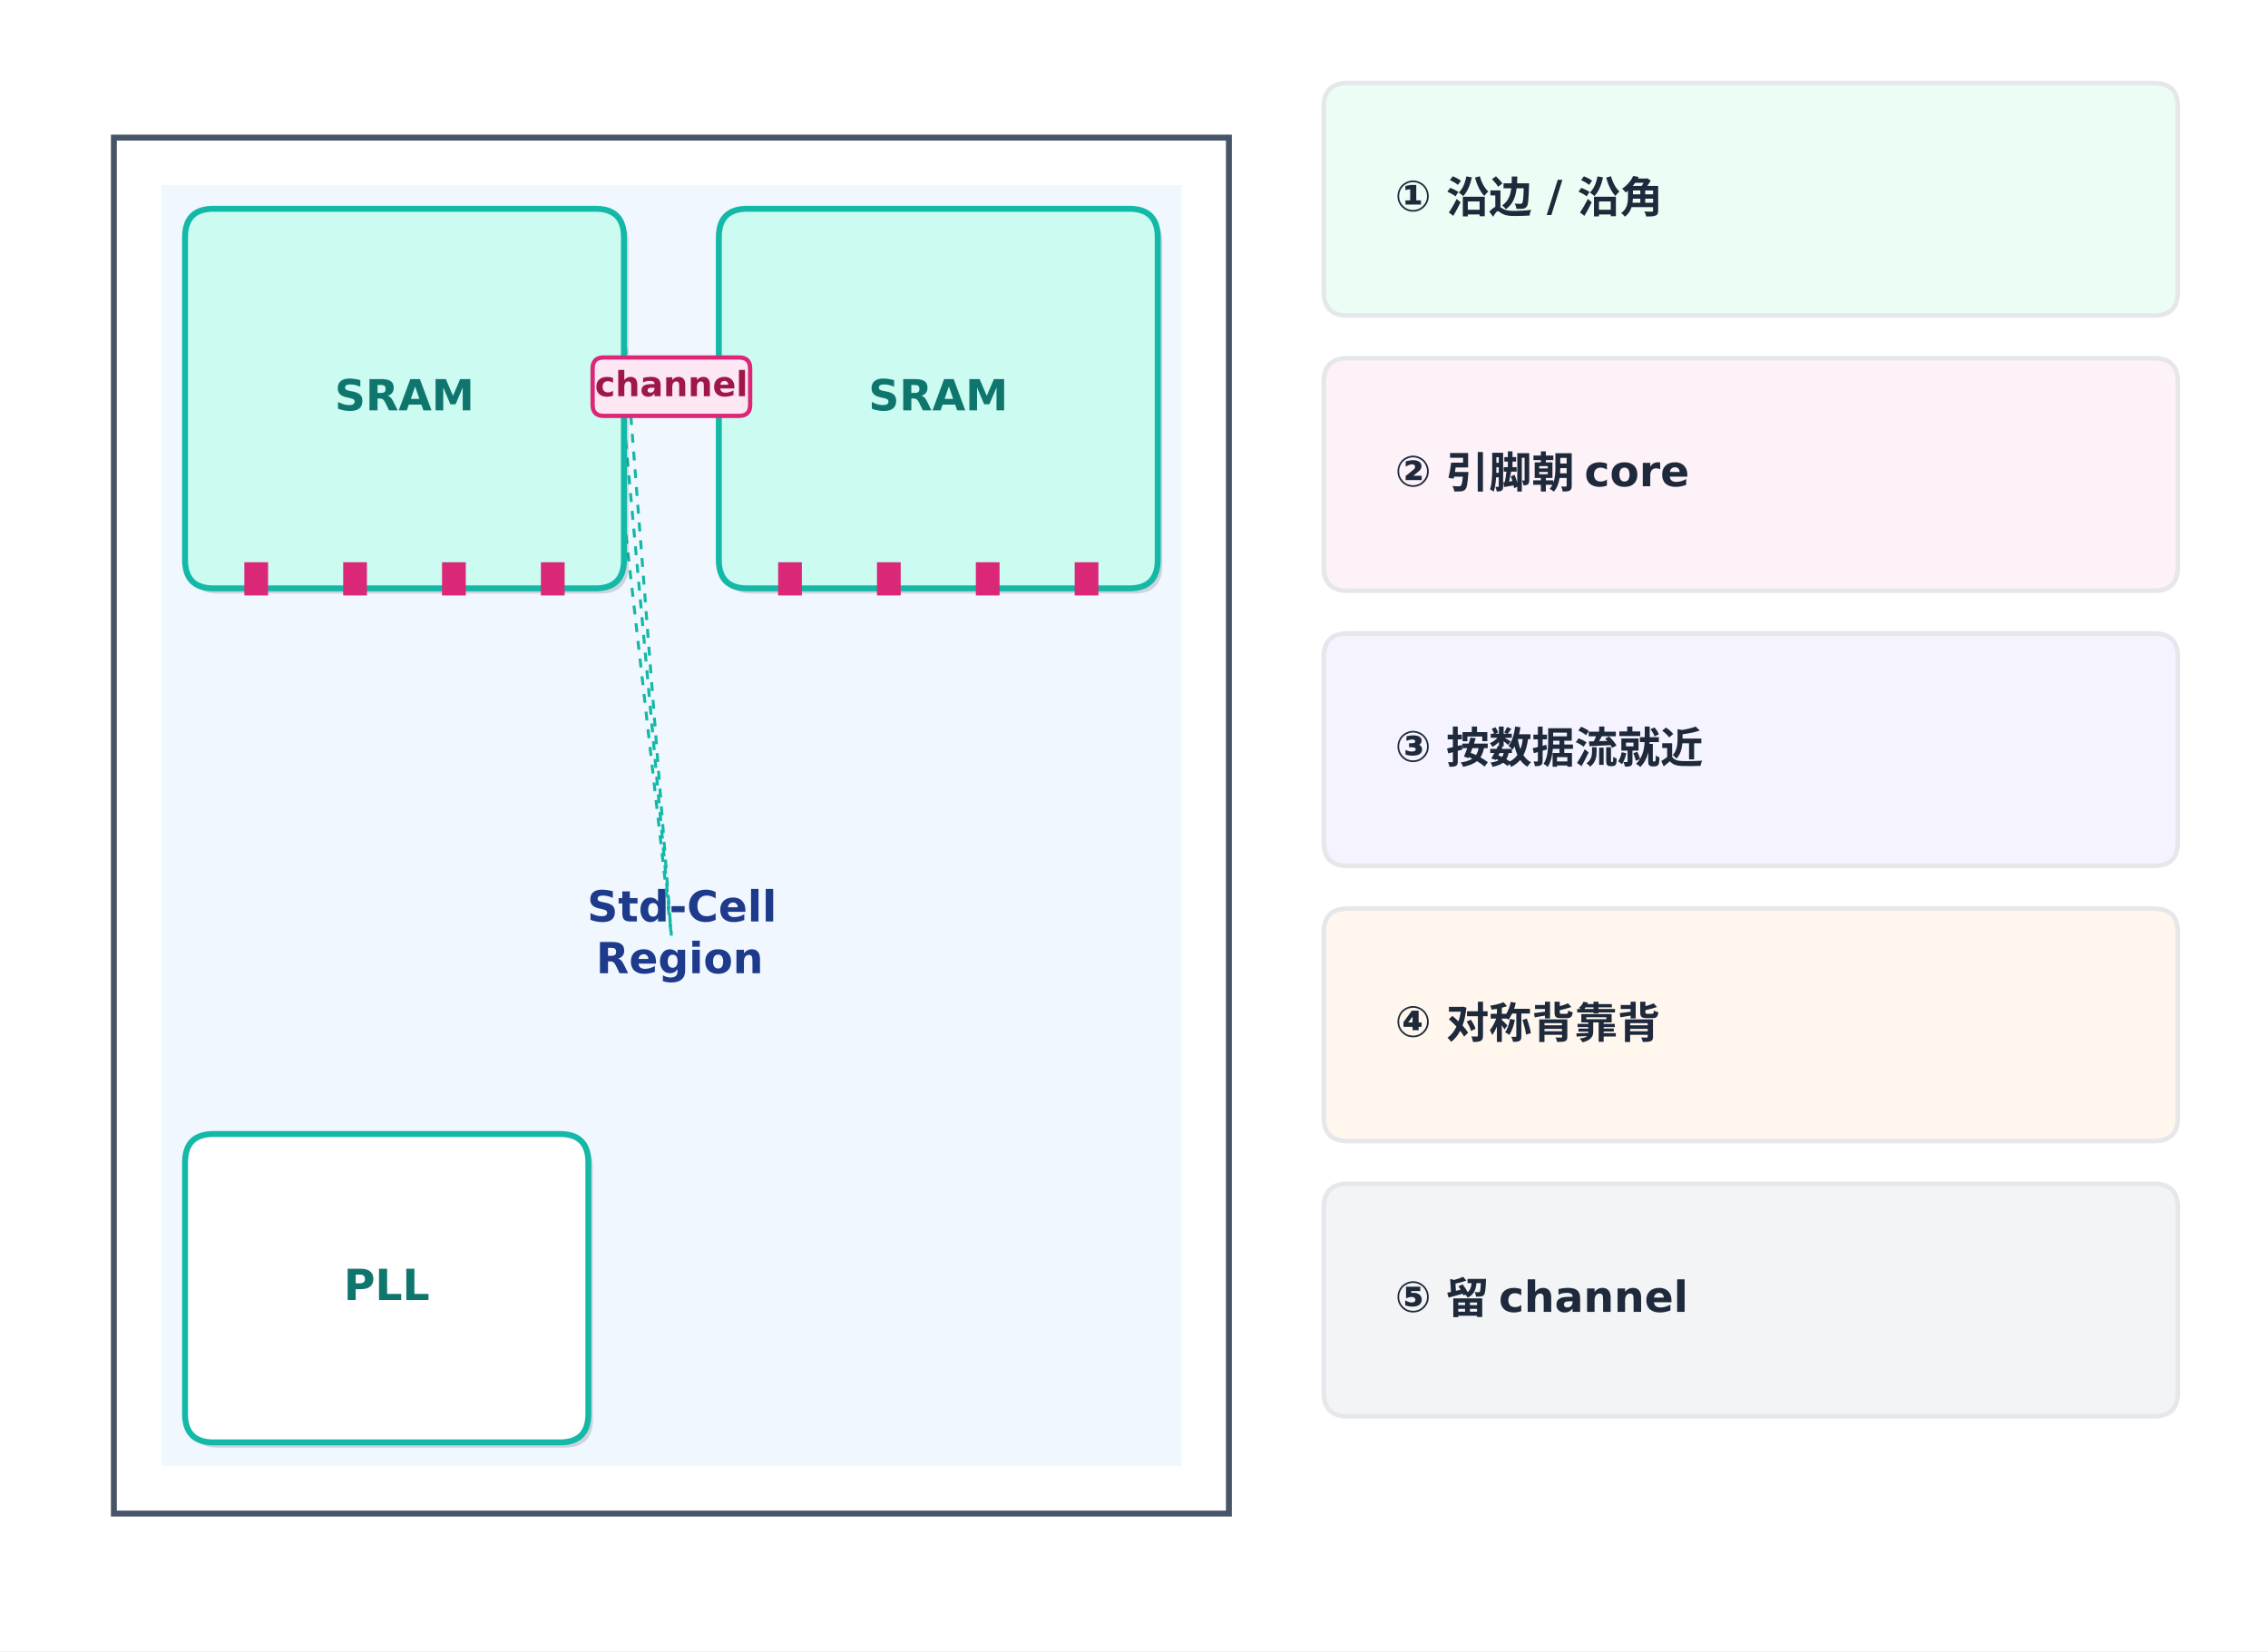
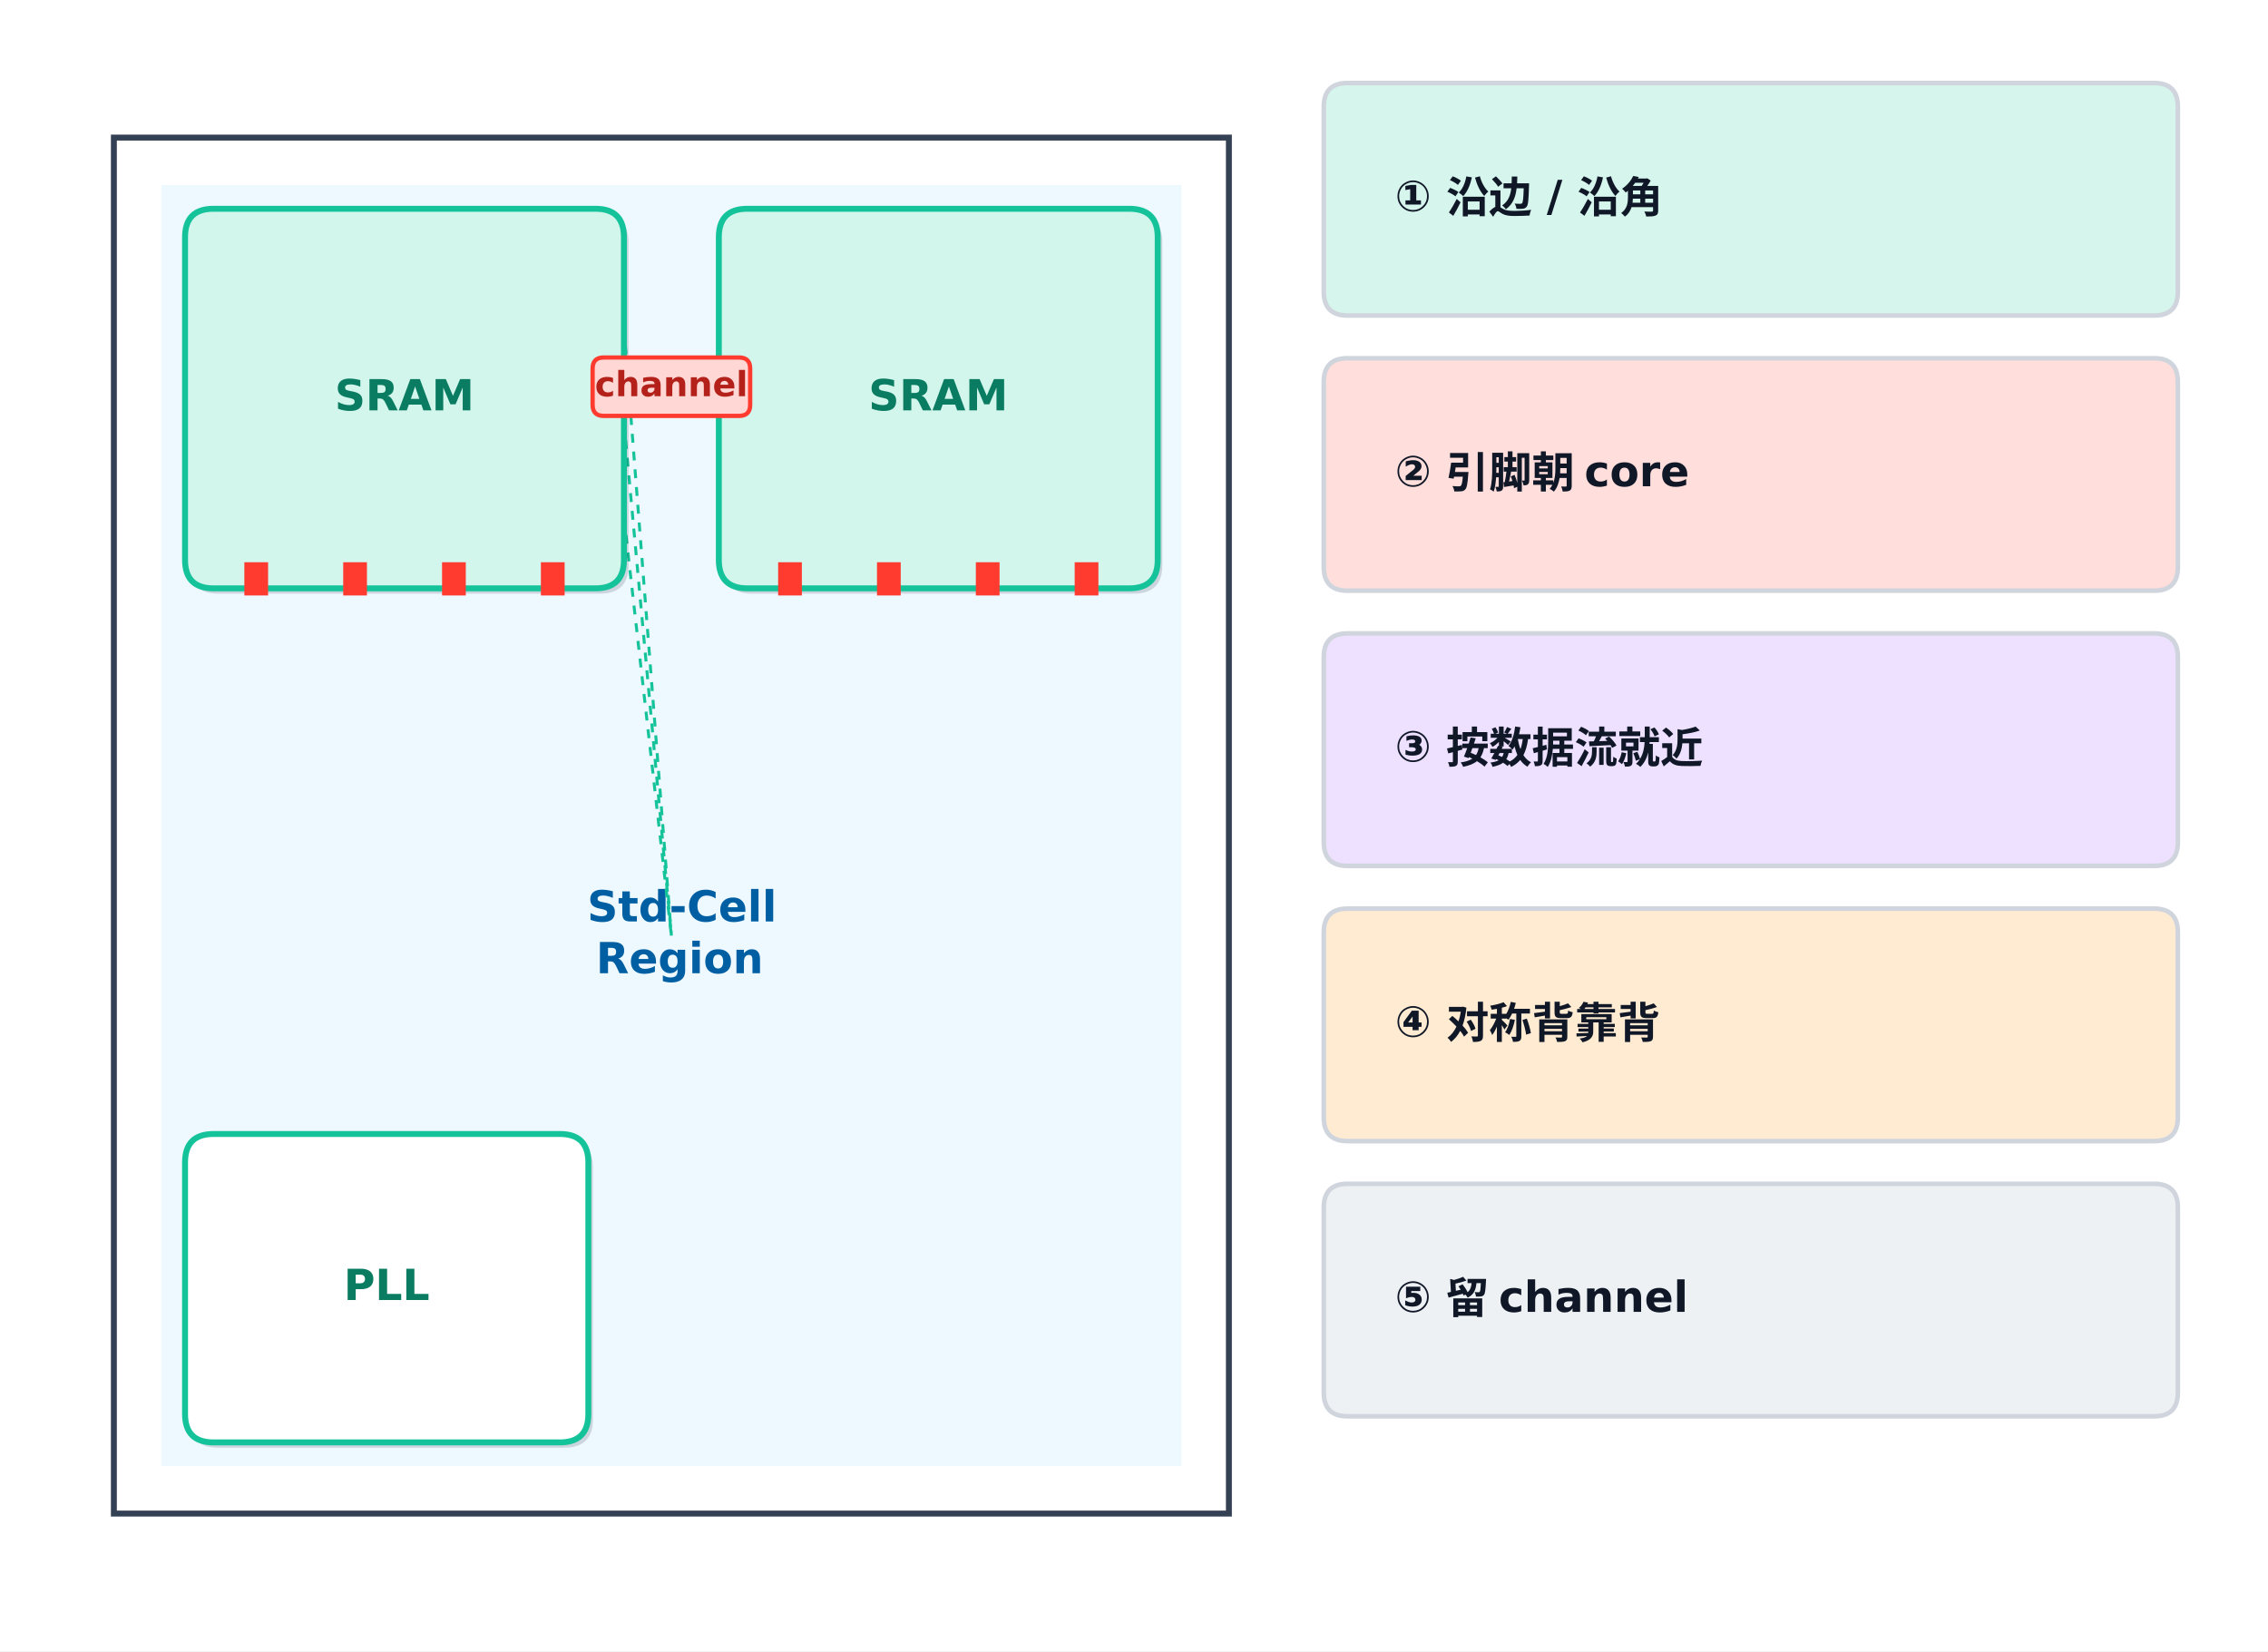
<svg xmlns="http://www.w3.org/2000/svg" width="688.32pt" height="501.12pt" viewBox="0 0 688.32 501.12" version="1.1">
  <defs>
    <style type="text/css">*{stroke-linejoin: round; stroke-linecap: butt}</style>
  </defs>
  <g id="figure_1">
    <g id="patch_1">
      <path d="M 0 501.12  L 688.32 501.12  L 688.32 0  L 0 0  z " style="fill: #ffffff" />
    </g>
    <g id="axes_1">
      <g id="patch_2">
-         <path d="M 5.76 495.36  L 682.56 495.36  L 682.56 5.76  L 5.76 5.76  z " clip-path="url(#pf41cc5c4f8)" style="fill: #ffffff" />
+         <path d="M 5.76 495.36  L 682.56 495.36  L 682.56 5.76  L 5.76 5.76  z " clip-path="url(#p08be71bf4c)" style="fill: #ffffff" />
      </g>
      <g id="patch_3">
-         <path d="M 34.56 459.36  L 372.96 459.36  L 372.96 41.76  L 34.56 41.76  z " clip-path="url(#pf41cc5c4f8)" style="fill: #ffffff; stroke: #475569; stroke-width: 1.8; stroke-linejoin: miter" />
+         <path d="M 34.56 459.36  L 372.96 459.36  L 372.96 41.76  L 34.56 41.76  z " clip-path="url(#p08be71bf4c)" style="fill: #ffffff; stroke: #344054; stroke-width: 1.8; stroke-linejoin: miter" />
      </g>
      <g id="patch_4">
-         <path d="M 48.96 444.96  L 358.56 444.96  L 358.56 56.16  L 48.96 56.16  z " clip-path="url(#pf41cc5c4f8)" style="fill: #dbeafe; opacity: 0.4" />
+         <path d="M 48.96 444.96  L 358.56 444.96  L 358.56 56.16  L 48.96 56.16  z " clip-path="url(#p08be71bf4c)" style="fill: #d4eeff; opacity: 0.4" />
      </g>
      <g id="text_1">
-         <text style="font-weight: 700; font-size: 13px; font-family: 'Microsoft YaHei', 'Microsoft YaHei UI', 'SimHei', 'Segoe UI', 'DejaVu Sans', sans-serif; fill: #1e3a8a" transform="translate(178.2059 279.6656)">Std-Cell</text>
-         <text style="font-weight: 700; font-size: 13px; font-family: 'Microsoft YaHei', 'Microsoft YaHei UI', 'SimHei', 'Segoe UI', 'DejaVu Sans', sans-serif; fill: #1e3a8a" transform="translate(180.8902 295.3676)">Region</text>
+         <text style="font-weight: 700; font-size: 13px; font-family: 'Microsoft YaHei', 'Microsoft YaHei UI', 'SimHei', 'Segoe UI', 'DejaVu Sans', sans-serif; fill: #005fa3" transform="translate(178.2059 279.6656)">Std-Cell</text>
+         <text style="font-weight: 700; font-size: 13px; font-family: 'Microsoft YaHei', 'Microsoft YaHei UI', 'SimHei', 'Segoe UI', 'DejaVu Sans', sans-serif; fill: #005fa3" transform="translate(180.8902 295.3676)">Region</text>
      </g>
      <g id="patch_5">
-         <path d="M 408.96 95.76  L 653.76 95.76  Q 660.96 95.76 660.96 88.56  L 660.96 32.4  Q 660.96 25.2 653.76 25.2  L 408.96 25.2  Q 401.76 25.2 401.76 32.4  L 401.76 88.56  Q 401.76 95.76 408.96 95.76  z " clip-path="url(#pf41cc5c4f8)" style="fill: #ecfdf5; stroke: #e5e7eb; stroke-width: 1.4; stroke-linejoin: miter" />
+         <path d="M 408.96 95.76  L 653.76 95.76  Q 660.96 95.76 660.96 88.56  L 660.96 32.4  Q 660.96 25.2 653.76 25.2  L 408.96 25.2  Q 401.76 25.2 401.76 32.4  L 401.76 88.56  Q 401.76 95.76 408.96 95.76  z " clip-path="url(#p08be71bf4c)" style="fill: #d6f5ec; stroke: #d0d5dd; stroke-width: 1.4; stroke-linejoin: miter" />
      </g>
      <g id="patch_6">
-         <path d="M 408.96 179.28  L 653.76 179.28  Q 660.96 179.28 660.96 172.08  L 660.96 115.92  Q 660.96 108.72 653.76 108.72  L 408.96 108.72  Q 401.76 108.72 401.76 115.92  L 401.76 172.08  Q 401.76 179.28 408.96 179.28  z " clip-path="url(#pf41cc5c4f8)" style="fill: #fdf2f8; stroke: #e5e7eb; stroke-width: 1.4; stroke-linejoin: miter" />
+         <path d="M 408.96 179.28  L 653.76 179.28  Q 660.96 179.28 660.96 172.08  L 660.96 115.92  Q 660.96 108.72 653.76 108.72  L 408.96 108.72  Q 401.76 108.72 401.76 115.92  L 401.76 172.08  Q 401.76 179.28 408.96 179.28  z " clip-path="url(#p08be71bf4c)" style="fill: #ffdedb; stroke: #d0d5dd; stroke-width: 1.4; stroke-linejoin: miter" />
      </g>
      <g id="patch_7">
-         <path d="M 408.96 262.8  L 653.76 262.8  Q 660.96 262.8 660.96 255.6  L 660.96 199.44  Q 660.96 192.24 653.76 192.24  L 408.96 192.24  Q 401.76 192.24 401.76 199.44  L 401.76 255.6  Q 401.76 262.8 408.96 262.8  z " clip-path="url(#pf41cc5c4f8)" style="fill: #f5f3ff; stroke: #e5e7eb; stroke-width: 1.4; stroke-linejoin: miter" />
+         <path d="M 408.96 262.8  L 653.76 262.8  Q 660.96 262.8 660.96 255.6  L 660.96 199.44  Q 660.96 192.24 653.76 192.24  L 408.96 192.24  Q 401.76 192.24 401.76 199.44  L 401.76 255.6  Q 401.76 262.8 408.96 262.8  z " clip-path="url(#p08be71bf4c)" style="fill: #eee0ff; stroke: #d0d5dd; stroke-width: 1.4; stroke-linejoin: miter" />
      </g>
      <g id="patch_8">
-         <path d="M 408.96 346.32  L 653.76 346.32  Q 660.96 346.32 660.96 339.12  L 660.96 282.96  Q 660.96 275.76 653.76 275.76  L 408.96 275.76  Q 401.76 275.76 401.76 282.96  L 401.76 339.12  Q 401.76 346.32 408.96 346.32  z " clip-path="url(#pf41cc5c4f8)" style="fill: #fff7ed; stroke: #e5e7eb; stroke-width: 1.4; stroke-linejoin: miter" />
+         <path d="M 408.96 346.32  L 653.76 346.32  Q 660.96 346.32 660.96 339.12  L 660.96 282.96  Q 660.96 275.76 653.76 275.76  L 408.96 275.76  Q 401.76 275.76 401.76 282.96  L 401.76 339.12  Q 401.76 346.32 408.96 346.32  z " clip-path="url(#p08be71bf4c)" style="fill: #ffebd2; stroke: #d0d5dd; stroke-width: 1.4; stroke-linejoin: miter" />
      </g>
      <g id="patch_9">
-         <path d="M 408.96 429.84  L 653.76 429.84  Q 660.96 429.84 660.96 422.64  L 660.96 366.48  Q 660.96 359.28 653.76 359.28  L 408.96 359.28  Q 401.76 359.28 401.76 366.48  L 401.76 422.64  Q 401.76 429.84 408.96 429.84  z " clip-path="url(#pf41cc5c4f8)" style="fill: #f3f4f6; stroke: #e5e7eb; stroke-width: 1.4; stroke-linejoin: miter" />
+         <path d="M 408.96 429.84  L 653.76 429.84  Q 660.96 429.84 660.96 422.64  L 660.96 366.48  Q 660.96 359.28 653.76 359.28  L 408.96 359.28  Q 401.76 359.28 401.76 366.48  L 401.76 422.64  Q 401.76 429.84 408.96 429.84  z " clip-path="url(#p08be71bf4c)" style="fill: #eef1f4; stroke: #d0d5dd; stroke-width: 1.4; stroke-linejoin: miter" />
      </g>
      <g id="line2d_1">
-         <path d="M 189.36 156.96  L 203.76 283.968  " clip-path="url(#pf41cc5c4f8)" style="fill: none; stroke-dasharray: 2.7,2.7; stroke-dashoffset: 0; stroke: #14b8a6; stroke-width: 0.9" />
+         <path d="M 189.36 156.96  L 203.76 283.968  " clip-path="url(#p08be71bf4c)" style="fill: none; stroke-dasharray: 2.7,2.7; stroke-dashoffset: 0; stroke: #15c39a; stroke-width: 0.9" />
      </g>
      <g id="line2d_2">
-         <path d="M 189.36 128.16  L 203.76 283.968  " clip-path="url(#pf41cc5c4f8)" style="fill: none; stroke-dasharray: 2.7,2.7; stroke-dashoffset: 0; stroke: #14b8a6; stroke-width: 0.9" />
+         <path d="M 189.36 128.16  L 203.76 283.968  " clip-path="url(#p08be71bf4c)" style="fill: none; stroke-dasharray: 2.7,2.7; stroke-dashoffset: 0; stroke: #15c39a; stroke-width: 0.9" />
      </g>
      <g id="line2d_3">
-         <path d="M 189.36 99.36  L 203.76 283.968  " clip-path="url(#pf41cc5c4f8)" style="fill: none; stroke-dasharray: 2.7,2.7; stroke-dashoffset: 0; stroke: #14b8a6; stroke-width: 0.9" />
+         <path d="M 189.36 99.36  L 203.76 283.968  " clip-path="url(#p08be71bf4c)" style="fill: none; stroke-dasharray: 2.7,2.7; stroke-dashoffset: 0; stroke: #15c39a; stroke-width: 0.9" />
      </g>
      <g id="text_2">
-         <text style="font-weight: 700; font-size: 13px; font-family: 'Microsoft YaHei', 'Microsoft YaHei UI', 'SimHei', 'Segoe UI', 'DejaVu Sans', sans-serif; text-anchor: start; fill: #1e293b" x="423.36" y="64.06" transform="rotate(-0 423.36 64.06008)">① 沿边 / 沿角</text>
+         <text style="font-weight: 700; font-size: 13px; font-family: 'Microsoft YaHei', 'Microsoft YaHei UI', 'SimHei', 'Segoe UI', 'DejaVu Sans', sans-serif; text-anchor: start; fill: #101828" x="423.36" y="64.06" transform="rotate(-0 423.36 64.06008)">① 沿边 / 沿角</text>
      </g>
      <g id="text_3">
-         <text style="font-weight: 700; font-size: 13px; font-family: 'Microsoft YaHei', 'Microsoft YaHei UI', 'SimHei', 'Segoe UI', 'DejaVu Sans', sans-serif; text-anchor: start; fill: #1e293b" x="423.36" y="147.58" transform="rotate(-0 423.36 147.5801)">② 引脚朝 core</text>
+         <text style="font-weight: 700; font-size: 13px; font-family: 'Microsoft YaHei', 'Microsoft YaHei UI', 'SimHei', 'Segoe UI', 'DejaVu Sans', sans-serif; text-anchor: start; fill: #101828" x="423.36" y="147.58" transform="rotate(-0 423.36 147.5801)">② 引脚朝 core</text>
      </g>
      <g id="text_4">
-         <text style="font-weight: 700; font-size: 13px; font-family: 'Microsoft YaHei', 'Microsoft YaHei UI', 'SimHei', 'Segoe UI', 'DejaVu Sans', sans-serif; text-anchor: start; fill: #1e293b" x="423.36" y="231.1" transform="rotate(-0 423.36 231.1001)">③ 按数据流就近</text>
+         <text style="font-weight: 700; font-size: 13px; font-family: 'Microsoft YaHei', 'Microsoft YaHei UI', 'SimHei', 'Segoe UI', 'DejaVu Sans', sans-serif; text-anchor: start; fill: #101828" x="423.36" y="231.1" transform="rotate(-0 423.36 231.1001)">③ 按数据流就近</text>
      </g>
      <g id="text_5">
-         <text style="font-weight: 700; font-size: 13px; font-family: 'Microsoft YaHei', 'Microsoft YaHei UI', 'SimHei', 'Segoe UI', 'DejaVu Sans', sans-serif; text-anchor: start; fill: #1e293b" x="423.36" y="314.62" transform="rotate(-0 423.36 314.6201)">④ 对称背靠背</text>
+         <text style="font-weight: 700; font-size: 13px; font-family: 'Microsoft YaHei', 'Microsoft YaHei UI', 'SimHei', 'Segoe UI', 'DejaVu Sans', sans-serif; text-anchor: start; fill: #101828" x="423.36" y="314.62" transform="rotate(-0 423.36 314.6201)">④ 对称背靠背</text>
      </g>
      <g id="text_6">
-         <text style="font-weight: 700; font-size: 13px; font-family: 'Microsoft YaHei', 'Microsoft YaHei UI', 'SimHei', 'Segoe UI', 'DejaVu Sans', sans-serif; text-anchor: start; fill: #1e293b" x="423.36" y="398.14" transform="rotate(-0 423.36 398.1401)">⑤ 留 channel</text>
+         <text style="font-weight: 700; font-size: 13px; font-family: 'Microsoft YaHei', 'Microsoft YaHei UI', 'SimHei', 'Segoe UI', 'DejaVu Sans', sans-serif; text-anchor: start; fill: #101828" x="423.36" y="398.14" transform="rotate(-0 423.36 398.1401)">⑤ 留 channel</text>
      </g>
      <g id="patch_10">
-         <path d="M 66.2 180.16  L 182.12 180.16  Q 190.76 180.16 190.76 171.52  L 190.76 73.6  Q 190.76 64.96 182.12 64.96  L 66.2 64.96  Q 57.56 64.96 57.56 73.6  L 57.56 171.52  Q 57.56 180.16 66.2 180.16  z " clip-path="url(#pf41cc5c4f8)" style="fill: #0f172a; opacity: 0.16" />
-         <path d="M 64.8 178.56  L 180.72 178.56  Q 189.36 178.56 189.36 169.92  L 189.36 72  Q 189.36 63.36 180.72 63.36  L 64.8 63.36  Q 56.16 63.36 56.16 72  L 56.16 169.92  Q 56.16 178.56 64.8 178.56  z " clip-path="url(#pf41cc5c4f8)" style="fill: #ccfbf1; stroke: #14b8a6; stroke-width: 1.8; stroke-linejoin: miter" />
+         <path d="M 66.2 180.16  L 182.12 180.16  Q 190.76 180.16 190.76 171.52  L 190.76 73.6  Q 190.76 64.96 182.12 64.96  L 66.2 64.96  Q 57.56 64.96 57.56 73.6  L 57.56 171.52  Q 57.56 180.16 66.2 180.16  z " clip-path="url(#p08be71bf4c)" style="fill: #101828; opacity: 0.16" />
+         <path d="M 64.8 178.56  L 180.72 178.56  Q 189.36 178.56 189.36 169.92  L 189.36 72  Q 189.36 63.36 180.72 63.36  L 64.8 63.36  Q 56.16 63.36 56.16 72  L 56.16 169.92  Q 56.16 178.56 64.8 178.56  z " clip-path="url(#p08be71bf4c)" style="fill: #d2f5ec; stroke: #15c39a; stroke-width: 1.8; stroke-linejoin: miter" />
      </g>
      <g id="patch_11">
-         <path d="M 228.2 180.16  L 344.12 180.16  Q 352.76 180.16 352.76 171.52  L 352.76 73.6  Q 352.76 64.96 344.12 64.96  L 228.2 64.96  Q 219.56 64.96 219.56 73.6  L 219.56 171.52  Q 219.56 180.16 228.2 180.16  z " clip-path="url(#pf41cc5c4f8)" style="fill: #0f172a; opacity: 0.16" />
-         <path d="M 226.8 178.56  L 342.72 178.56  Q 351.36 178.56 351.36 169.92  L 351.36 72  Q 351.36 63.36 342.72 63.36  L 226.8 63.36  Q 218.16 63.36 218.16 72  L 218.16 169.92  Q 218.16 178.56 226.8 178.56  z " clip-path="url(#pf41cc5c4f8)" style="fill: #ccfbf1; stroke: #14b8a6; stroke-width: 1.8; stroke-linejoin: miter" />
+         <path d="M 228.2 180.16  L 344.12 180.16  Q 352.76 180.16 352.76 171.52  L 352.76 73.6  Q 352.76 64.96 344.12 64.96  L 228.2 64.96  Q 219.56 64.96 219.56 73.6  L 219.56 171.52  Q 219.56 180.16 228.2 180.16  z " clip-path="url(#p08be71bf4c)" style="fill: #101828; opacity: 0.16" />
+         <path d="M 226.8 178.56  L 342.72 178.56  Q 351.36 178.56 351.36 169.92  L 351.36 72  Q 351.36 63.36 342.72 63.36  L 226.8 63.36  Q 218.16 63.36 218.16 72  L 218.16 169.92  Q 218.16 178.56 226.8 178.56  z " clip-path="url(#p08be71bf4c)" style="fill: #d2f5ec; stroke: #15c39a; stroke-width: 1.8; stroke-linejoin: miter" />
      </g>
      <g id="patch_12">
-         <path d="M 66.2 439.36  L 171.32 439.36  Q 179.96 439.36 179.96 430.72  L 179.96 354.4  Q 179.96 345.76 171.32 345.76  L 66.2 345.76  Q 57.56 345.76 57.56 354.4  L 57.56 430.72  Q 57.56 439.36 66.2 439.36  z " clip-path="url(#pf41cc5c4f8)" style="fill: #0f172a; opacity: 0.16" />
-         <path d="M 64.8 437.76  L 169.92 437.76  Q 178.56 437.76 178.56 429.12  L 178.56 352.8  Q 178.56 344.16 169.92 344.16  L 64.8 344.16  Q 56.16 344.16 56.16 352.8  L 56.16 429.12  Q 56.16 437.76 64.8 437.76  z " clip-path="url(#pf41cc5c4f8)" style="fill: #ffffff; stroke: #14b8a6; stroke-width: 1.8; stroke-linejoin: miter" />
+         <path d="M 66.2 439.36  L 171.32 439.36  Q 179.96 439.36 179.96 430.72  L 179.96 354.4  Q 179.96 345.76 171.32 345.76  L 66.2 345.76  Q 57.56 345.76 57.56 354.4  L 57.56 430.72  Q 57.56 439.36 66.2 439.36  z " clip-path="url(#p08be71bf4c)" style="fill: #101828; opacity: 0.16" />
+         <path d="M 64.8 437.76  L 169.92 437.76  Q 178.56 437.76 178.56 429.12  L 178.56 352.8  Q 178.56 344.16 169.92 344.16  L 64.8 344.16  Q 56.16 344.16 56.16 352.8  L 56.16 429.12  Q 56.16 437.76 64.8 437.76  z " clip-path="url(#p08be71bf4c)" style="fill: #ffffff; stroke: #15c39a; stroke-width: 1.8; stroke-linejoin: miter" />
      </g>
      <g id="patch_13">
-         <path d="M 74.16 180.72  L 81.36 180.72  L 81.36 170.64  L 74.16 170.64  z " clip-path="url(#pf41cc5c4f8)" style="fill: #db2777" />
+         <path d="M 74.16 180.72  L 81.36 180.72  L 81.36 170.64  L 74.16 170.64  z " clip-path="url(#p08be71bf4c)" style="fill: #ff3b30" />
      </g>
      <g id="patch_14">
-         <path d="M 104.16 180.72  L 111.36 180.72  L 111.36 170.64  L 104.16 170.64  z " clip-path="url(#pf41cc5c4f8)" style="fill: #db2777" />
+         <path d="M 104.16 180.72  L 111.36 180.72  L 111.36 170.64  L 104.16 170.64  z " clip-path="url(#p08be71bf4c)" style="fill: #ff3b30" />
      </g>
      <g id="patch_15">
-         <path d="M 134.16 180.72  L 141.36 180.72  L 141.36 170.64  L 134.16 170.64  z " clip-path="url(#pf41cc5c4f8)" style="fill: #db2777" />
+         <path d="M 134.16 180.72  L 141.36 180.72  L 141.36 170.64  L 134.16 170.64  z " clip-path="url(#p08be71bf4c)" style="fill: #ff3b30" />
      </g>
      <g id="patch_16">
-         <path d="M 164.16 180.72  L 171.36 180.72  L 171.36 170.64  L 164.16 170.64  z " clip-path="url(#pf41cc5c4f8)" style="fill: #db2777" />
+         <path d="M 164.16 180.72  L 171.36 180.72  L 171.36 170.64  L 164.16 170.64  z " clip-path="url(#p08be71bf4c)" style="fill: #ff3b30" />
      </g>
      <g id="patch_17">
-         <path d="M 236.16 180.72  L 243.36 180.72  L 243.36 170.64  L 236.16 170.64  z " clip-path="url(#pf41cc5c4f8)" style="fill: #db2777" />
+         <path d="M 236.16 180.72  L 243.36 180.72  L 243.36 170.64  L 236.16 170.64  z " clip-path="url(#p08be71bf4c)" style="fill: #ff3b30" />
      </g>
      <g id="patch_18">
-         <path d="M 266.16 180.72  L 273.36 180.72  L 273.36 170.64  L 266.16 170.64  z " clip-path="url(#pf41cc5c4f8)" style="fill: #db2777" />
+         <path d="M 266.16 180.72  L 273.36 180.72  L 273.36 170.64  L 266.16 170.64  z " clip-path="url(#p08be71bf4c)" style="fill: #ff3b30" />
      </g>
      <g id="patch_19">
-         <path d="M 296.16 180.72  L 303.36 180.72  L 303.36 170.64  L 296.16 170.64  z " clip-path="url(#pf41cc5c4f8)" style="fill: #db2777" />
+         <path d="M 296.16 180.72  L 303.36 180.72  L 303.36 170.64  L 296.16 170.64  z " clip-path="url(#p08be71bf4c)" style="fill: #ff3b30" />
      </g>
      <g id="patch_20">
-         <path d="M 326.16 180.72  L 333.36 180.72  L 333.36 170.64  L 326.16 170.64  z " clip-path="url(#pf41cc5c4f8)" style="fill: #db2777" />
+         <path d="M 326.16 180.72  L 333.36 180.72  L 333.36 170.64  L 326.16 170.64  z " clip-path="url(#p08be71bf4c)" style="fill: #ff3b30" />
      </g>
      <g id="text_7">
-         <text style="font-weight: 700; font-size: 13px; font-family: 'Microsoft YaHei', 'Microsoft YaHei UI', 'SimHei', 'Segoe UI', 'DejaVu Sans', sans-serif; text-anchor: middle; fill: #0f766e" x="122.76" y="124.54" transform="rotate(-0 122.76 124.5401)">SRAM</text>
+         <text style="font-weight: 700; font-size: 13px; font-family: 'Microsoft YaHei', 'Microsoft YaHei UI', 'SimHei', 'Segoe UI', 'DejaVu Sans', sans-serif; text-anchor: middle; fill: #0a7c61" x="122.76" y="124.54" transform="rotate(-0 122.76 124.5401)">SRAM</text>
      </g>
      <g id="text_8">
-         <text style="font-weight: 700; font-size: 13px; font-family: 'Microsoft YaHei', 'Microsoft YaHei UI', 'SimHei', 'Segoe UI', 'DejaVu Sans', sans-serif; text-anchor: middle; fill: #0f766e" x="284.76" y="124.54" transform="rotate(-0 284.76 124.5401)">SRAM</text>
+         <text style="font-weight: 700; font-size: 13px; font-family: 'Microsoft YaHei', 'Microsoft YaHei UI', 'SimHei', 'Segoe UI', 'DejaVu Sans', sans-serif; text-anchor: middle; fill: #0a7c61" x="284.76" y="124.54" transform="rotate(-0 284.76 124.5401)">SRAM</text>
      </g>
      <g id="text_9">
-         <text style="font-weight: 700; font-size: 13px; font-family: 'Microsoft YaHei', 'Microsoft YaHei UI', 'SimHei', 'Segoe UI', 'DejaVu Sans', sans-serif; text-anchor: middle; fill: #0f766e" x="117.36" y="394.54" transform="rotate(-0 117.36 394.5401)">PLL</text>
+         <text style="font-weight: 700; font-size: 13px; font-family: 'Microsoft YaHei', 'Microsoft YaHei UI', 'SimHei', 'Segoe UI', 'DejaVu Sans', sans-serif; text-anchor: middle; fill: #0a7c61" x="117.36" y="394.54" transform="rotate(-0 117.36 394.5401)">PLL</text>
      </g>
      <g id="text_10">
        <g id="patch_21">
-           <path d="M 183.214 126.222  L 224.306 126.222  Q 227.666 126.222 227.666 122.862  L 227.666 111.858  Q 227.666 108.498 224.306 108.498  L 183.214 108.498  Q 179.854 108.498 179.854 111.858  L 179.854 122.862  Q 179.854 126.222 183.214 126.222  z " style="fill: #fce7f3; stroke: #db2777; stroke-width: 1.3; stroke-linejoin: miter" />
+           <path d="M 183.214 126.222  L 224.306 126.222  Q 227.666 126.222 227.666 122.862  L 227.666 111.858  Q 227.666 108.498 224.306 108.498  L 183.214 108.498  Q 179.854 108.498 179.854 111.858  L 179.854 122.862  Q 179.854 126.222 183.214 126.222  z " style="fill: #ffd8d5; stroke: #ff3b30; stroke-width: 1.3; stroke-linejoin: miter" />
        </g>
-         <text style="font-weight: 700; font-size: 10.5px; font-family: 'Microsoft YaHei', 'Microsoft YaHei UI', 'SimHei', 'Segoe UI', 'DejaVu Sans', sans-serif; text-anchor: middle; fill: #9d174d" x="203.76" y="120.252" transform="rotate(-0 203.76 120.2516)">channel</text>
+         <text style="font-weight: 700; font-size: 10.5px; font-family: 'Microsoft YaHei', 'Microsoft YaHei UI', 'SimHei', 'Segoe UI', 'DejaVu Sans', sans-serif; text-anchor: middle; fill: #b3211a" x="203.76" y="120.252" transform="rotate(-0 203.76 120.2516)">channel</text>
      </g>
    </g>
  </g>
  <defs>
-     <clipPath id="pf41cc5c4f8">
+     <clipPath id="p08be71bf4c">
      <rect x="5.76" y="5.76" width="676.8" height="489.6" />
    </clipPath>
  </defs>
</svg>
